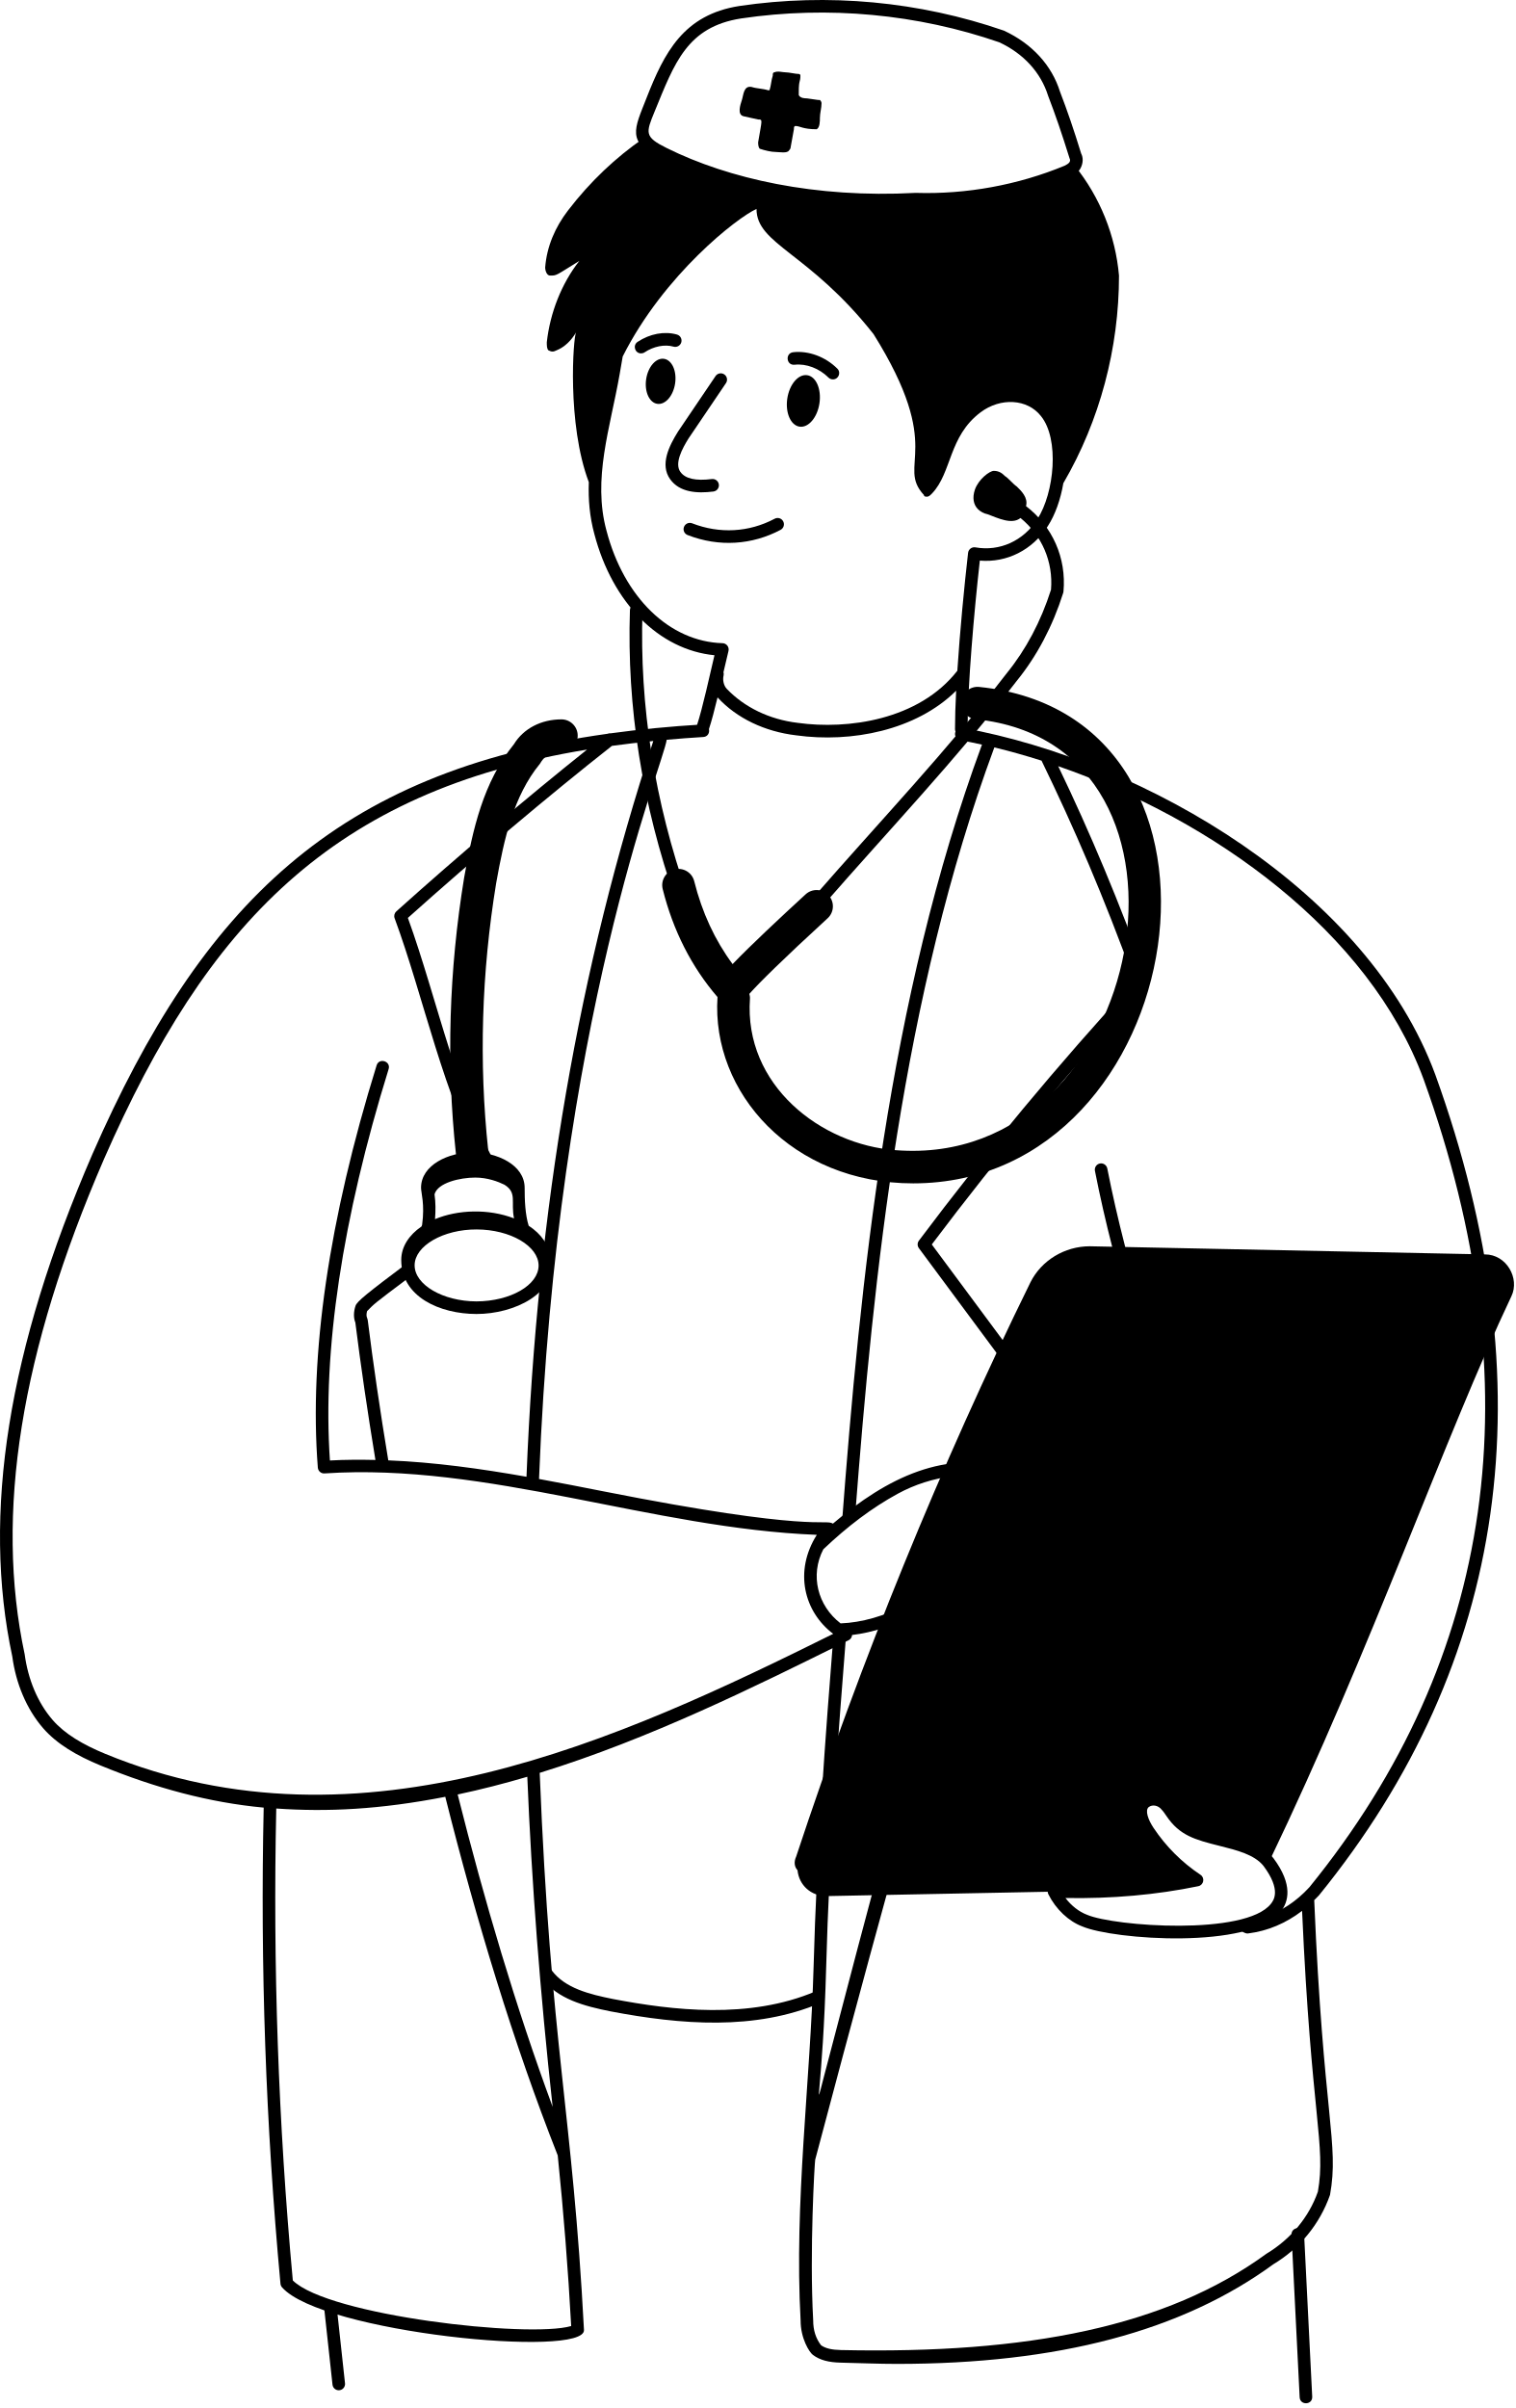
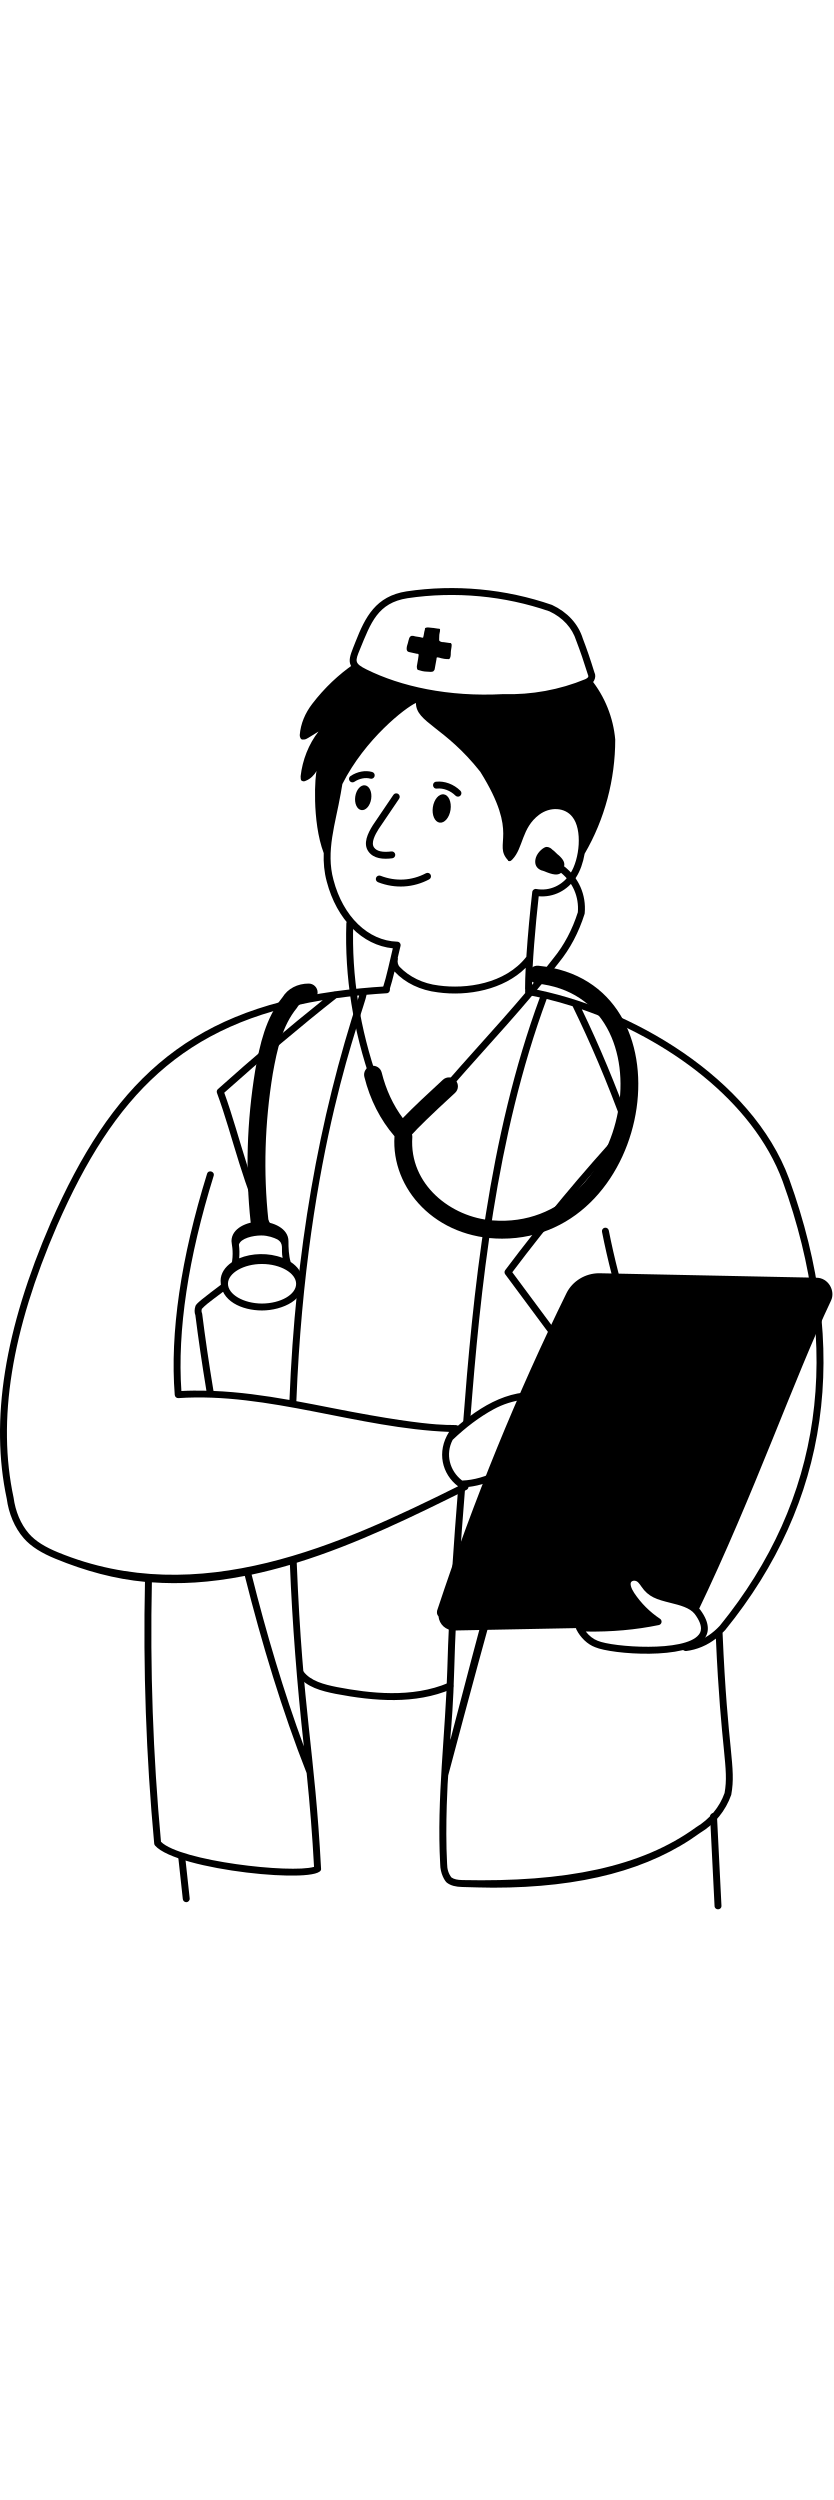
- <svg xmlns="http://www.w3.org/2000/svg" width="299" height="475" viewBox="0 0 299 475" fill="none">
+ <svg xmlns="http://www.w3.org/2000/svg" width="20" height="60" viewBox="0 0 299 475" fill="none">
  <path d="M256.382 472.887L254.778 440.821C254.699 439.207 257.179 439.009 257.256 440.697L258.859 472.763C258.941 474.436 256.459 474.513 256.382 472.887Z" fill="black" />
  <path d="M120.463 396.764C115.303 395.731 110.011 394.376 106.876 390.196C106.467 389.648 106.579 388.871 107.127 388.459C107.673 388.049 108.45 388.158 108.865 388.707C111.473 392.187 116.259 393.391 120.937 394.326C132.635 396.553 147.766 398.397 160.933 392.797C161.561 392.532 162.291 392.822 162.559 393.455C162.827 394.086 162.534 394.815 161.901 395.083C148.938 400.594 134.301 399.4 120.463 396.764Z" fill="black" />
  <path d="M66.823 471.502C66.198 471.502 65.659 471.03 65.592 470.395L63.988 455.644C63.914 454.964 64.408 454.351 65.088 454.276C65.736 454.207 66.381 454.693 66.456 455.376L68.059 470.127C68.141 470.859 67.565 471.502 66.823 471.502Z" fill="black" />
  <path d="M235.714 292.931C236.553 294.331 237.163 296.066 237.471 297.92C237.885 300.809 238.114 298.664 228.61 355.07C229.161 355.261 229.672 355.608 230.045 356.105C230.31 356.37 230.553 356.688 230.789 357.026C240.308 300.355 240.432 301.05 239.926 297.543C239.563 295.356 238.841 293.321 237.915 291.799C228.948 271.203 222.392 250.574 218.433 230.489C218.299 229.816 217.634 229.374 216.976 229.511C216.304 229.642 215.867 230.295 215.998 230.968C219.987 251.229 226.602 272.027 235.714 292.931Z" fill="black" />
  <path d="M260.184 373.881C297.567 327.851 305.296 273.397 283.154 212.017C269.807 175.786 226.118 150.158 189.862 143.566C189.197 143.447 188.539 143.888 188.418 144.564C188.296 145.236 188.743 145.884 189.415 146.008C190.838 146.266 192.272 146.567 193.714 146.882C175.188 197.112 169.678 253.153 166.076 300.648C166.943 299.938 167.824 299.248 168.725 298.578C172.326 251.626 177.943 196.64 196.152 147.435C199.227 148.177 202.34 149.051 205.464 150.046C211.893 163.286 217.699 176.739 223.81 193.562C208.813 209.875 194.504 227.085 181.269 244.731C180.939 245.171 180.939 245.774 181.269 246.215L202.037 274.223C200.155 279.542 198.326 284.886 196.541 290.25C197.413 290.421 198.269 290.635 199.103 290.893C204.531 274.171 205.191 274.31 204.424 273.278L183.813 245.483C196.993 227.962 211.23 210.88 226.148 194.692C226.46 194.352 226.557 193.865 226.401 193.428C220.866 178.124 215.078 164.269 208.751 151.139C239.189 161.655 270.103 183.768 280.823 212.87C302.645 273.367 295.053 327.012 258.31 372.263C255.734 375.075 252.701 377.068 249.407 378.143C247.791 379.029 245.702 379.675 243.339 380.126C244.031 380.486 244.751 380.859 245.498 381.253C245.716 381.367 245.967 381.417 246.23 381.387C250.065 380.908 253.667 379.387 256.861 376.934C258.67 417.588 261.599 423.138 259.978 432.332C258.204 437.361 254.635 441.685 249.834 444.569C230.126 458.952 202.724 464.368 165.91 463.569C164.133 463.529 162.907 463.276 161.971 462.626C160.926 461.263 160.417 459.667 160.415 457.689C159.665 443.993 160.715 426.395 160.814 426.015C176.419 367.083 186.705 331.207 193.364 309.246C192.448 309.067 191.528 308.896 190.597 308.727C180.137 342.287 171.239 376.356 162.547 409.589C160.407 417.765 162.299 412.528 162.984 387.885C163.579 365.519 165.327 342.359 166.997 321.403C166.136 321.477 165.299 321.505 164.5 321.48C162.835 342.391 161.097 365.485 160.502 387.818C159.866 410.812 156.647 434.338 157.935 457.759C157.935 461.276 159.65 463.998 160.358 464.525C161.748 465.567 163.51 466.004 165.848 466.054C169.631 466.136 173.319 466.302 176.908 466.302C208.746 466.302 233.15 459.821 251.204 446.639C256.407 443.521 260.353 438.733 262.371 432.97C264.208 422.826 261.041 417.509 259.256 374.825C259.569 374.514 259.882 374.209 260.184 373.881Z" fill="black" />
  <path d="M161.653 79.56C162.07 76.758 160.991 74.274 159.238 74.013C157.486 73.751 155.729 75.811 155.309 78.614C154.892 81.416 155.972 83.9 157.724 84.161C159.476 84.423 161.234 82.363 161.653 79.56Z" fill="black" />
  <path d="M133.178 75.645C133.544 73.192 132.562 71.013 130.986 70.778C129.409 70.543 127.834 72.34 127.468 74.793C127.102 77.246 128.083 79.425 129.66 79.66C131.237 79.895 132.812 78.098 133.178 75.645Z" fill="black" />
  <path d="M135.637 105.54C134.999 105.292 134.681 104.572 134.932 103.934C135.182 103.294 135.9 102.979 136.538 103.227C141.953 105.334 147.744 105.014 152.822 102.323C153.43 102.003 154.182 102.232 154.5 102.84C154.823 103.445 154.589 104.197 153.986 104.518C148.389 107.481 141.879 107.968 135.637 105.54Z" fill="black" />
  <path d="M132.194 94.523C130.156 91.671 131.956 88.005 133.755 85.128L141.154 74.187C141.539 73.619 142.313 73.472 142.877 73.855C143.445 74.239 143.594 75.011 143.209 75.577L135.833 86.481C134.579 88.492 133.015 91.408 134.214 93.081C135.18 94.434 137.213 94.895 140.422 94.496C141.09 94.406 141.723 94.89 141.81 95.573C141.894 96.253 141.412 96.874 140.732 96.958C137.535 97.36 134.07 97.156 132.194 94.523Z" fill="black" />
  <path d="M126.468 69.71C125.244 69.71 124.76 68.116 125.78 67.436C128.188 65.833 131.087 65.289 133.546 65.992C134.207 66.18 134.586 66.868 134.398 67.526C134.209 68.183 133.524 68.568 132.864 68.379C131.139 67.883 128.942 68.312 127.158 69.501C126.947 69.643 126.703 69.71 126.468 69.71Z" fill="black" />
  <path d="M164.307 74.84C163.989 74.84 163.671 74.718 163.428 74.477C161.614 72.663 159.05 71.69 156.749 71.946C155.088 72.12 154.86 69.657 156.473 69.478C159.516 69.138 162.847 70.385 165.185 72.72C165.97 73.504 165.404 74.84 164.307 74.84Z" fill="black" />
  <path d="M220.744 54.36C220.049 46.487 217.031 38.922 212.012 32.689C211.675 33.243 211.079 33.54 210.483 33.838C201.183 37.685 190.922 39.609 180.661 39.289C160.804 40.361 142.817 36.194 130.958 30.309C128.726 29.202 127.52 28.266 126.996 27.248C121.481 31.038 116.442 35.787 112.037 41.533C109.537 44.792 107.867 48.587 107.547 52.754C107.547 53.395 107.867 54.358 108.51 54.358C109.892 54.358 109.54 54.39 114.28 51.471C110.753 55.961 108.51 61.732 107.867 67.503C107.867 68.143 107.867 68.786 108.187 69.106C108.827 69.426 109.15 69.426 109.79 69.106C111.394 68.463 112.677 67.183 113.638 65.579C113.089 66.493 111.798 83.584 116.154 95.109C116.033 98.492 116.308 101.897 117.247 105.335C120.816 118.964 130.019 128.18 140.943 129.252C140.049 133.002 138.602 139.717 137.473 143.11C136.954 144.668 139.31 145.45 139.829 143.891C140.377 142.246 140.968 139.97 141.551 137.56L141.586 137.609C145.341 141.675 150.849 144.321 157.076 145.053C167.916 146.562 180.718 144.085 188.619 136.249C188.477 139.039 188.393 141.62 188.393 143.824C188.393 144.509 188.949 145.065 189.634 145.065C190.319 145.065 190.875 144.509 190.875 143.824C190.875 135.239 192.146 120.855 193.29 110.584C198.624 111.036 203.67 108.504 206.708 103.773C208.158 101.535 209.222 98.514 209.763 95.32C216.986 82.941 220.744 68.652 220.744 54.36ZM204.628 102.431C201.888 106.695 197.207 108.82 192.421 107.971C191.721 107.844 191.054 108.343 190.972 109.053C190.207 115.754 189.361 124.509 188.854 132.312C181.252 142.06 167.201 143.956 157.396 142.593C151.732 141.928 146.838 139.493 143.38 135.894C142.79 135.279 142.509 134.169 142.745 133.226C142.797 133.01 142.775 132.801 142.718 132.6C143.088 131.007 143.425 129.542 143.706 128.416C143.897 127.634 143.318 126.894 142.536 126.874C132.079 126.574 123.097 117.877 119.647 104.699C116.852 94.441 120.362 84.503 122.238 73.812C122.442 72.653 122.638 71.489 122.839 70.322C130.985 54.137 145.493 42.878 149.235 41.215C149.235 48.232 159.571 49.753 172.324 65.907C186.588 88.727 176.722 91.648 182.264 97.653C182.264 97.973 182.585 97.973 182.905 97.973C183.225 97.973 183.553 97.66 183.868 97.332C187.797 93.212 187.105 86.096 193.436 81.333C197.373 78.372 202.687 78.66 205.353 82.082C209.021 86.595 208.004 97.218 204.628 102.431Z" fill="black" />
  <path d="M214.604 308.225C213.931 299.789 208.237 292.412 199.927 289.816C186.616 285.658 174.947 291.526 164.312 300.548C162.711 299.555 160.482 302.38 118.947 294.162C114.774 293.335 110.565 292.514 106.335 291.742C109.885 200.709 130.749 151.189 131.521 145.925C133.874 145.716 136.267 145.528 138.731 145.381C140.375 145.282 140.223 142.775 138.58 142.904C132.181 143.289 126.162 143.874 120.456 144.654C120.25 144.627 120.044 144.666 119.848 144.743C66.252 152.232 39.793 178.47 18.229 227.665C1.567 266.147 -3.596 298.592 2.425 326.764C3.125 332.014 5.2 337.085 8.504 340.897C11.192 344 15.124 346.32 19.83 348.256C30.654 352.712 41.307 355.574 52.017 356.569C51.33 387.781 52.422 419.16 55.328 450.488C55.353 450.749 55.46 450.995 55.631 451.191C63.452 460.131 115.502 465.247 115.201 459.608C112.93 416.313 108.644 404.029 106.467 349.711C128.13 343.017 148.779 332.798 167.424 323.54C167.816 323.344 168.062 322.952 168.094 322.517C176.355 321.542 185.784 316.719 189.11 309.712C194.245 310.628 198.934 311.541 203.61 312.998C208.058 314.781 211.079 311.574 209.548 308.464C210.736 308.863 211.903 309.216 213.055 309.519C213.884 309.734 214.675 309.069 214.604 308.225ZM112.677 458.833C104.307 461.268 64.758 456.763 57.763 449.838C54.897 418.785 53.819 387.682 54.497 356.745C64.525 357.448 74.947 356.949 87.841 354.437C93.927 378.684 101.317 403.12 110.024 425.179C111.17 436.36 112.074 447.661 112.677 458.833ZM109.018 415.593C101.791 396.034 95.548 374.941 90.284 353.978C94.9 353.002 99.482 351.823 104.02 350.483C104.871 371.322 106.544 392.996 109.018 415.593ZM20.775 345.965C16.382 344.156 12.778 342.044 10.38 339.274C7.409 335.846 5.525 331.229 4.87 326.342C-1.059 298.597 4.059 266.643 20.505 228.657C40.838 182.262 65.515 156.091 115.809 147.861C103.945 157.33 90.46 168.757 78.181 179.778C77.804 180.118 77.67 180.656 77.846 181.133C83.582 196.629 87.476 216.297 95.814 231.219C97.018 231.418 98.194 231.775 99.289 232.242C90.356 217.669 86.337 197.232 80.462 181.066C93.719 169.194 108.326 156.881 120.719 147.128C123.365 146.766 126.085 146.451 128.875 146.173C114.216 190.736 105.953 238.355 103.861 291.303C94.841 289.714 85.724 288.438 76.595 288.068C74.969 278.227 73.604 268.899 72.542 260.396C72.487 259.954 72.127 259.753 72.41 258.638C73.885 257.147 73.423 257.444 81.008 251.763C80.708 251.068 80.546 250.338 80.549 249.586C80.549 249.38 80.561 249.179 80.586 248.978C72.299 255.198 70.419 256.722 70.132 257.591C69.737 258.782 69.727 259.966 70.099 260.885C71.144 269.229 72.475 278.358 74.061 287.989C71.067 287.924 68.074 287.927 65.083 288.093C63.601 266.425 67.498 240.46 76.662 210.891C77.151 209.322 74.776 208.585 74.292 210.156C64.86 240.579 60.96 267.276 62.698 289.503C62.75 290.178 63.343 290.699 64.016 290.645C96.191 288.49 128.679 301.511 161.134 302.76C156.577 309.95 158.61 317.943 164.364 322.291C122.526 343.051 71.378 366.798 20.775 345.965ZM205.653 304.314C202.91 302.038 199.694 300.399 196.05 299.429C194.662 299.059 193.863 300.97 195.099 301.697C204.665 307.327 203.526 304.989 207.038 309.203C207.175 309.34 207.602 309.834 207.405 310.427C207.115 311.149 205.658 311.152 204.439 310.668C199.247 309.044 193.97 308.054 188.571 307.101C187.976 306.997 187.41 307.324 187.196 307.878C184.491 314.915 174.088 319.938 165.821 320.226C161.273 316.727 159.767 310.717 162.415 305.614C167.181 301.082 172.008 297.431 177.082 294.661C190.681 287.244 209.061 291.012 211.891 306.614C209.87 305.999 207.79 305.232 205.653 304.314Z" fill="black" />
  <path d="M292.921 247.442L214.973 245.838C210.029 245.838 205.437 248.626 203.275 252.947C185.499 289.138 169.948 327.253 157.061 366.222C156.582 367.254 156.697 368.255 157.327 368.922C157.622 371.871 159.973 374.023 163.051 374.023L207.458 373.149C221.268 372.876 220.953 372.891 221.273 372.876C226.262 372.653 231.241 371.871 236.138 370.858C232.291 368.294 229.084 365.087 226.518 361.24C222.382 355.038 228.094 353.506 230.045 356.11C231.008 357.073 231.648 358.676 232.931 359.637C237.101 363.484 246.481 362.456 250.246 367.334L250.288 367.391C270.805 324.642 284.879 283.702 298.17 255.66C299.818 252.185 297.222 247.442 292.921 247.442Z" fill="black" />
  <path d="M213.519 380.012C210.816 379 208.289 376.617 206.805 373.656C206.39 372.832 206.993 371.839 207.959 371.859C216.706 372.164 225.145 371.595 233.09 370.176C230.141 367.845 227.587 365.078 225.483 361.923C220.379 354.263 228.208 351.587 231.037 355.358C231.914 356.194 232.601 357.832 233.673 358.637C233.708 358.661 233.74 358.689 233.77 358.716C237.647 362.295 247.005 361.287 251.214 366.549C255.133 371.806 254.161 375.177 252.656 377.083C246.707 384.629 219.602 382.618 213.519 380.012ZM210.183 374.4C211.352 375.929 212.856 377.113 214.445 377.709C219.796 380.002 245.707 381.889 250.705 375.549C251.229 374.884 252.823 372.864 249.248 368.068C247.459 365.835 243.981 364.966 240.616 364.124C235.671 362.888 232.695 362.062 230.104 358.225C229.779 357.745 229.474 357.294 229.163 356.981C228.491 356.107 227.339 355.916 226.617 356.455C225.818 357.095 226.5 358.977 227.545 360.545C230.007 364.239 233.13 367.359 236.821 369.821C237.737 370.431 237.461 371.846 236.384 372.07C228.133 373.777 219.327 374.559 210.183 374.4Z" fill="black" />
  <path d="M193.171 135.505C191.396 135.326 189.835 136.607 189.656 138.369C189.477 140.131 190.758 141.705 192.52 141.884C241.626 146.883 226.651 230.745 176.724 226.885C161.934 225.808 146.723 214.063 147.944 196.961C147.966 196.641 147.892 196.343 147.825 196.045C149.697 193.935 154.438 189.232 163.264 181.14C164.57 179.944 164.659 177.914 163.46 176.608C162.264 175.302 160.236 175.216 158.93 176.409C153.964 180.964 148.061 186.484 144.521 190.175C141.034 185.479 138.492 179.996 136.949 173.828C136.519 172.11 134.782 171.068 133.062 171.495C131.344 171.924 130.299 173.667 130.731 175.384C132.781 183.585 136.425 190.736 141.54 196.678C140.299 215.542 156.299 233.43 180.142 233.43C235.185 233.43 249.454 141.236 193.171 135.505Z" fill="black" />
  <path d="M134.487 178.414C133.975 178.414 133.496 178.094 133.315 177.583C126.675 158.662 123.632 139.416 124.265 120.373C124.325 118.745 126.8 118.807 126.747 120.455C126.122 139.187 129.118 158.131 135.656 176.761C135.939 177.568 135.34 178.414 134.487 178.414Z" fill="black" />
  <path d="M202.404 99.839C202.404 99.809 202.419 99.787 202.419 99.757C202.809 98.159 201.486 96.843 200.587 95.975C199.82 95.463 198.944 94.319 198.212 93.887C197.837 93.51 197.209 92.882 196.052 92.882C195.213 92.882 192.997 94.56 192.307 96.617C191.791 98.171 192.012 99.534 192.93 100.45C193.359 100.882 194.129 101.326 194.801 101.433C196.876 102.205 199.614 103.555 201.314 102.177C205.522 105.627 207.793 110.788 207.331 116.325C205.338 122.577 202.409 128.115 198.592 132.809C186.769 148.148 173.828 161.71 160.482 177.002C160.03 177.518 160.085 178.303 160.601 178.754C161.12 179.206 161.901 179.154 162.353 178.635C175.459 163.606 188.614 149.826 200.54 134.352C204.558 129.408 207.651 123.553 209.739 116.948C209.766 116.864 209.786 116.777 209.791 116.687C210.396 110.04 207.606 103.823 202.404 99.839Z" fill="black" />
  <path d="M93.115 230.404C91.499 230.404 90.107 229.183 89.933 227.54C88.019 209.711 88.568 191.406 91.559 173.13C93.271 163.537 95.307 154.338 101.385 146.798C103.262 143.727 106.742 141.903 110.755 141.903C112.527 141.903 113.962 143.338 113.962 145.11C113.962 146.882 112.527 148.317 110.755 148.317C107.546 148.317 106.764 150.349 106.503 150.667C101.281 157.051 99.444 165.446 97.878 174.212C94.989 191.875 94.455 209.602 96.304 226.857C96.508 228.746 95.034 230.404 93.115 230.404Z" fill="black" />
  <path d="M108.539 248.134C108.373 245.635 106.782 243.418 104.292 241.787C103.597 239.603 103.493 236.632 103.498 234.341C103.51 229.744 97.995 227.305 93.259 227.305C88.551 227.305 83.07 229.757 83.06 234.292C83.058 235.319 83.83 237.523 83.269 241.611C83.239 241.715 83.189 241.82 83.157 241.924C80.675 243.627 79.161 245.933 79.153 248.521C79.136 255.826 86.793 259.187 93.996 259.197C101.388 259.207 110.162 255.099 108.539 248.134ZM85.721 235.585C86.339 233.311 90.742 232.286 93.76 232.286C96.171 232.286 98.275 233.085 99.516 233.701C102.063 235.294 100.735 237.057 101.398 240.335C96.362 238.394 90.32 238.605 85.815 240.489C85.942 238.859 85.954 237.29 85.721 235.585ZM94.001 256.712C87.377 256.695 81.784 253.433 81.792 249.586C81.802 245.739 87.478 242.49 94.038 242.52C100.666 242.535 106.255 245.798 106.248 249.646C106.238 253.493 100.723 256.677 94.001 256.712Z" fill="black" />
  <path d="M213.271 30.266C211.829 25.575 210.533 21.793 209.101 18.074C207.477 12.879 203.598 8.625 198.06 6.049C181.383 0.275 163.326 -1.41 145.837 1.186C134.829 2.906 131.046 10.395 127.559 19.278C125.144 25.468 123.491 27.993 130.433 31.435C145.271 38.795 163.574 41.446 180.676 40.532C190.969 40.84 201.429 38.929 211.042 34.947C211.776 34.58 212.69 34.121 213.194 33.116C213.693 32.123 213.695 31.066 213.271 30.266ZM210.009 32.691C200.783 36.506 190.632 38.355 180.701 38.048H180.594C160.822 39.12 143.722 35.255 131.535 29.209C127.078 26.997 127.398 26.238 129.135 22.003C133.069 12.42 135.527 5.306 146.209 3.638C163.388 1.092 181.038 2.78 197.13 8.345C201.91 10.573 205.321 14.292 206.758 18.891C208.197 22.629 209.476 26.362 210.977 31.187C211.357 31.949 210.744 32.316 210.009 32.691Z" fill="black" />
  <path d="M157.893 14.917C157.893 16.259 157.573 15.711 157.573 18.123V18.764C157.893 19.404 158.856 19.404 159.176 19.404C161.683 19.762 161.303 19.724 161.743 19.724C161.956 19.938 162.063 20.151 162.063 20.365C162.063 21.328 161.743 22.288 161.743 23.251C161.743 23.892 161.743 25.175 161.102 25.495C158.369 25.495 157.794 24.855 156.935 24.855C156.615 24.855 156.615 25.175 156.615 25.495L155.974 29.022C155.974 29.236 155.867 29.449 155.654 29.663C155.334 30.303 153.73 29.983 153.088 29.983C152.124 29.983 150.844 29.663 149.881 29.343C149.56 29.022 149.56 28.379 149.56 28.059C150.308 23.572 150.519 23.569 149.56 23.569L146.673 22.929C145.39 22.609 146.033 20.685 146.353 19.722C146.673 18.759 146.673 16.835 148.277 17.155C149.24 17.476 150.521 17.476 151.484 17.796H151.804C152.124 16.833 152.124 15.872 152.445 14.909C152.445 14.589 152.445 14.269 152.765 14.269C153.405 13.949 154.368 14.269 155.009 14.269C155.649 14.269 156.932 14.589 157.575 14.589C157.575 14.589 157.893 14.596 157.893 14.917Z" fill="black" />
</svg>
